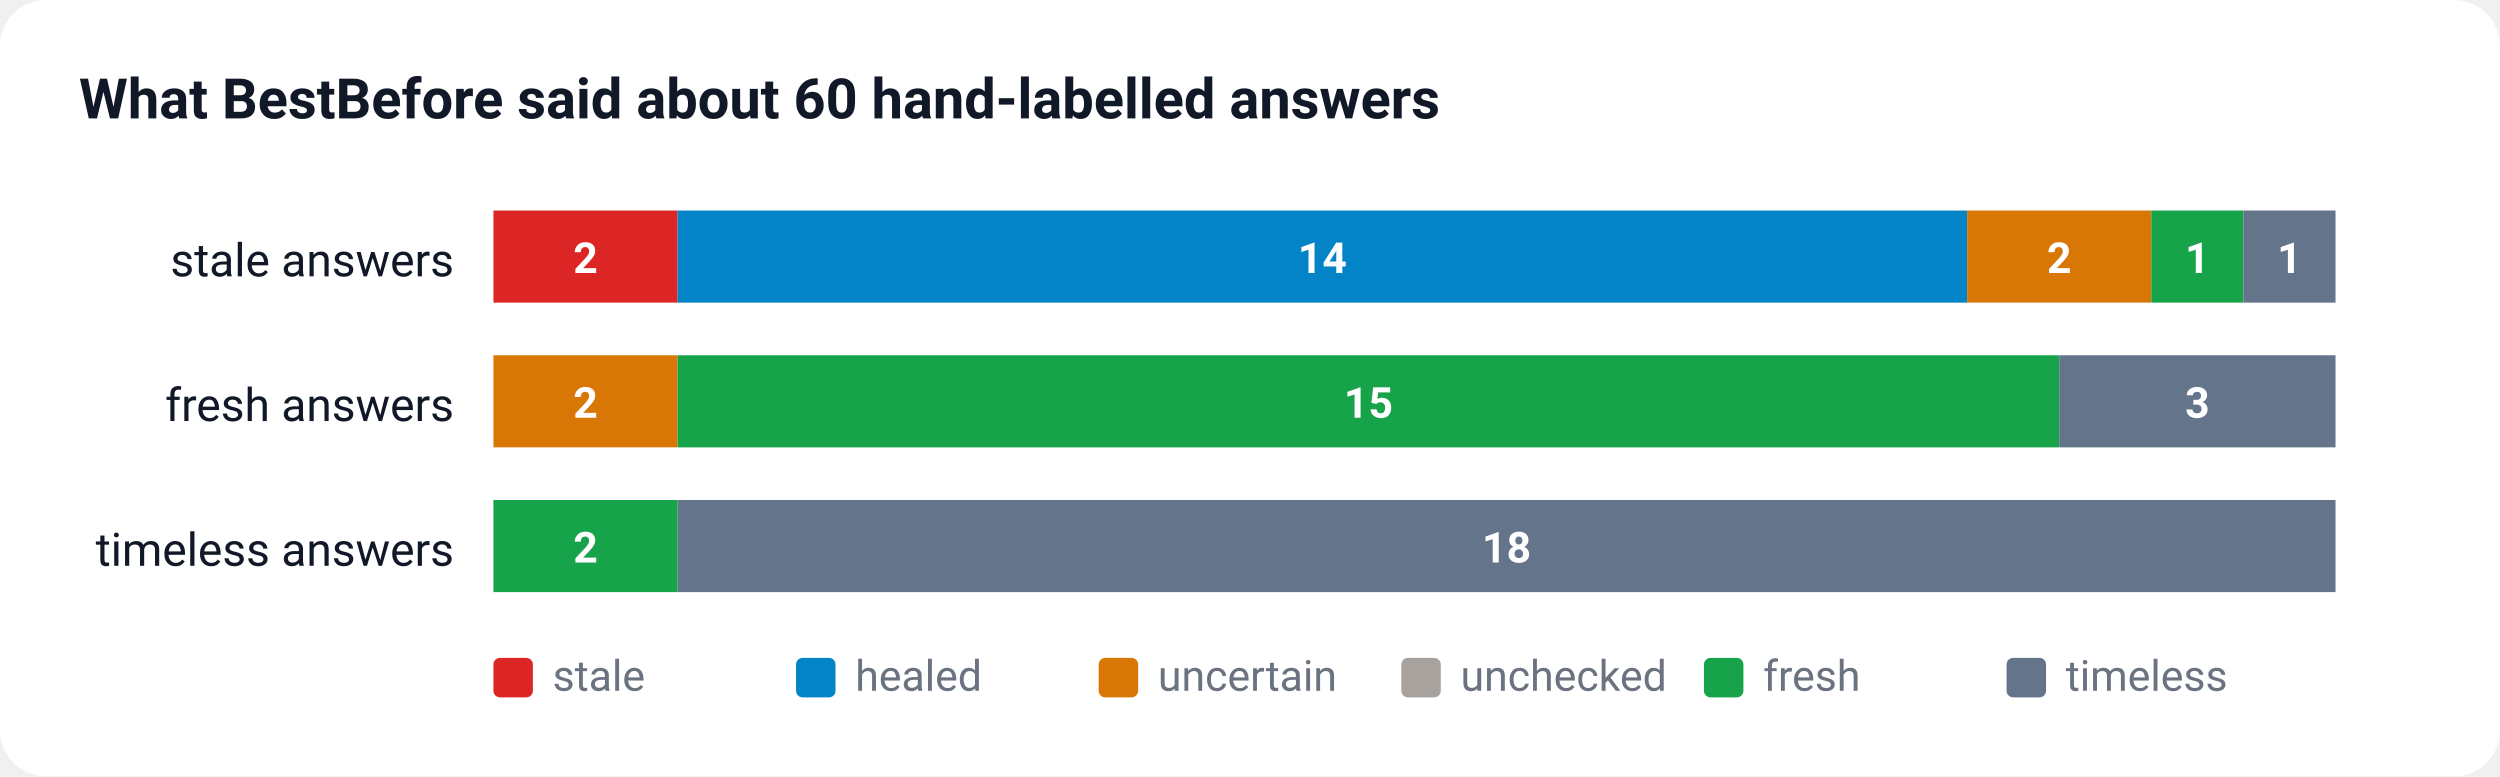
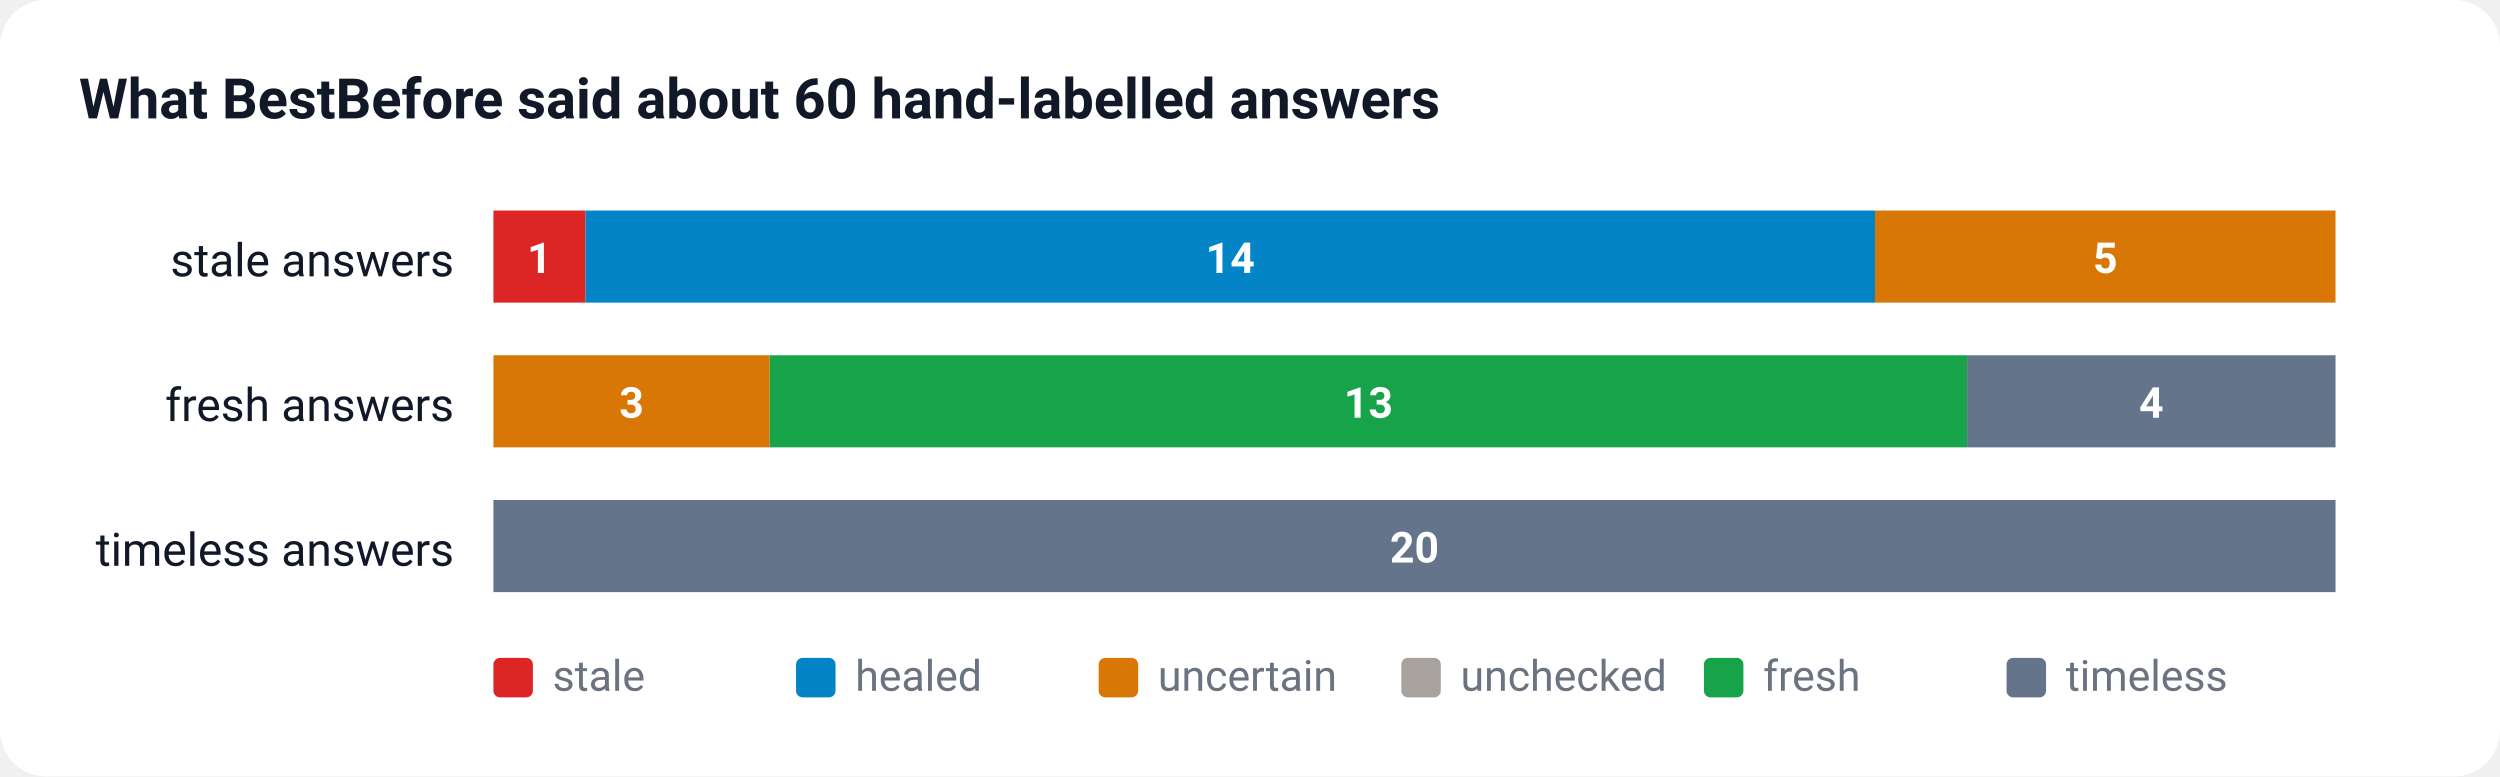
<svg xmlns="http://www.w3.org/2000/svg" width="760" height="236" viewBox="0 0 760 236" font-family="system-ui,-apple-system,Segoe UI,Roboto,sans-serif" role="img" aria-label="What BestBefore said about 60 hand-labelled answers">
  <rect width="760" height="236" rx="14" fill="#ffffff" />
  <text x="24" y="36" font-size="17" font-weight="700" fill="#111827">What BestBefore said about 60 hand-labelled answers</text>
  <text x="138" y="84" font-size="14" text-anchor="end" fill="#111827">stale answers</text>
-   <rect x="150.0" y="64" width="56.0" height="28" fill="#dc2626" />
-   <text x="178.0" y="83" font-size="13" font-weight="700" text-anchor="middle" fill="#fff">2</text>
-   <rect x="206.0" y="64" width="392.0" height="28" fill="#0284c7" />
-   <text x="402.0" y="83" font-size="13" font-weight="700" text-anchor="middle" fill="#fff">14</text>
-   <rect x="598.0" y="64" width="56.0" height="28" fill="#d97706" />
-   <text x="626.0" y="83" font-size="13" font-weight="700" text-anchor="middle" fill="#fff">2</text>
-   <rect x="654.0" y="64" width="28.0" height="28" fill="#16a34a" />
-   <text x="668.0" y="83" font-size="13" font-weight="700" text-anchor="middle" fill="#fff">1</text>
-   <rect x="682.0" y="64" width="28.0" height="28" fill="#64748b" />
-   <text x="696.0" y="83" font-size="13" font-weight="700" text-anchor="middle" fill="#fff">1</text>
+   <rect x="150.0" y="64" width="28.0" height="28" fill="#dc2626" />
+   <text x="164.0" y="83" font-size="13" font-weight="700" text-anchor="middle" fill="#fff">1</text>
+   <rect x="178.0" y="64" width="392.0" height="28" fill="#0284c7" />
+   <text x="374.0" y="83" font-size="13" font-weight="700" text-anchor="middle" fill="#fff">14</text>
+   <rect x="570.0" y="64" width="140.0" height="28" fill="#d97706" />
+   <text x="640.0" y="83" font-size="13" font-weight="700" text-anchor="middle" fill="#fff">5</text>
  <text x="138" y="128" font-size="14" text-anchor="end" fill="#111827">fresh answers</text>
-   <rect x="150.0" y="108" width="56.0" height="28" fill="#d97706" />
-   <text x="178.0" y="127" font-size="13" font-weight="700" text-anchor="middle" fill="#fff">2</text>
-   <rect x="206.0" y="108" width="420.0" height="28" fill="#16a34a" />
-   <text x="416.0" y="127" font-size="13" font-weight="700" text-anchor="middle" fill="#fff">15</text>
-   <rect x="626.0" y="108" width="84.0" height="28" fill="#64748b" />
-   <text x="668.0" y="127" font-size="13" font-weight="700" text-anchor="middle" fill="#fff">3</text>
+   <rect x="150.0" y="108" width="84.0" height="28" fill="#d97706" />
+   <text x="192.0" y="127" font-size="13" font-weight="700" text-anchor="middle" fill="#fff">3</text>
+   <rect x="234.0" y="108" width="364.0" height="28" fill="#16a34a" />
+   <text x="416.0" y="127" font-size="13" font-weight="700" text-anchor="middle" fill="#fff">13</text>
+   <rect x="598.0" y="108" width="112.0" height="28" fill="#64748b" />
+   <text x="654.0" y="127" font-size="13" font-weight="700" text-anchor="middle" fill="#fff">4</text>
  <text x="138" y="172" font-size="14" text-anchor="end" fill="#111827">timeless answers</text>
-   <rect x="150.0" y="152" width="56.0" height="28" fill="#16a34a" />
-   <text x="178.0" y="171" font-size="13" font-weight="700" text-anchor="middle" fill="#fff">2</text>
-   <rect x="206.0" y="152" width="504.0" height="28" fill="#64748b" />
-   <text x="458.0" y="171" font-size="13" font-weight="700" text-anchor="middle" fill="#fff">18</text>
+   <rect x="150.0" y="152" width="560.0" height="28" fill="#64748b" />
+   <text x="430.0" y="171" font-size="13" font-weight="700" text-anchor="middle" fill="#fff">20</text>
  <rect x="150" y="200" width="12" height="12" rx="2" fill="#dc2626" />
  <text x="168" y="210" font-size="13" fill="#6b7280">stale</text>
  <rect x="242" y="200" width="12" height="12" rx="2" fill="#0284c7" />
  <text x="260" y="210" font-size="13" fill="#6b7280">healed</text>
  <rect x="334" y="200" width="12" height="12" rx="2" fill="#d97706" />
  <text x="352" y="210" font-size="13" fill="#6b7280">uncertain</text>
  <rect x="426" y="200" width="12" height="12" rx="2" fill="#a8a29e" />
  <text x="444" y="210" font-size="13" fill="#6b7280">unchecked</text>
  <rect x="518" y="200" width="12" height="12" rx="2" fill="#16a34a" />
  <text x="536" y="210" font-size="13" fill="#6b7280">fresh</text>
  <rect x="610" y="200" width="12" height="12" rx="2" fill="#64748b" />
  <text x="628" y="210" font-size="13" fill="#6b7280">timeless</text>
</svg>
